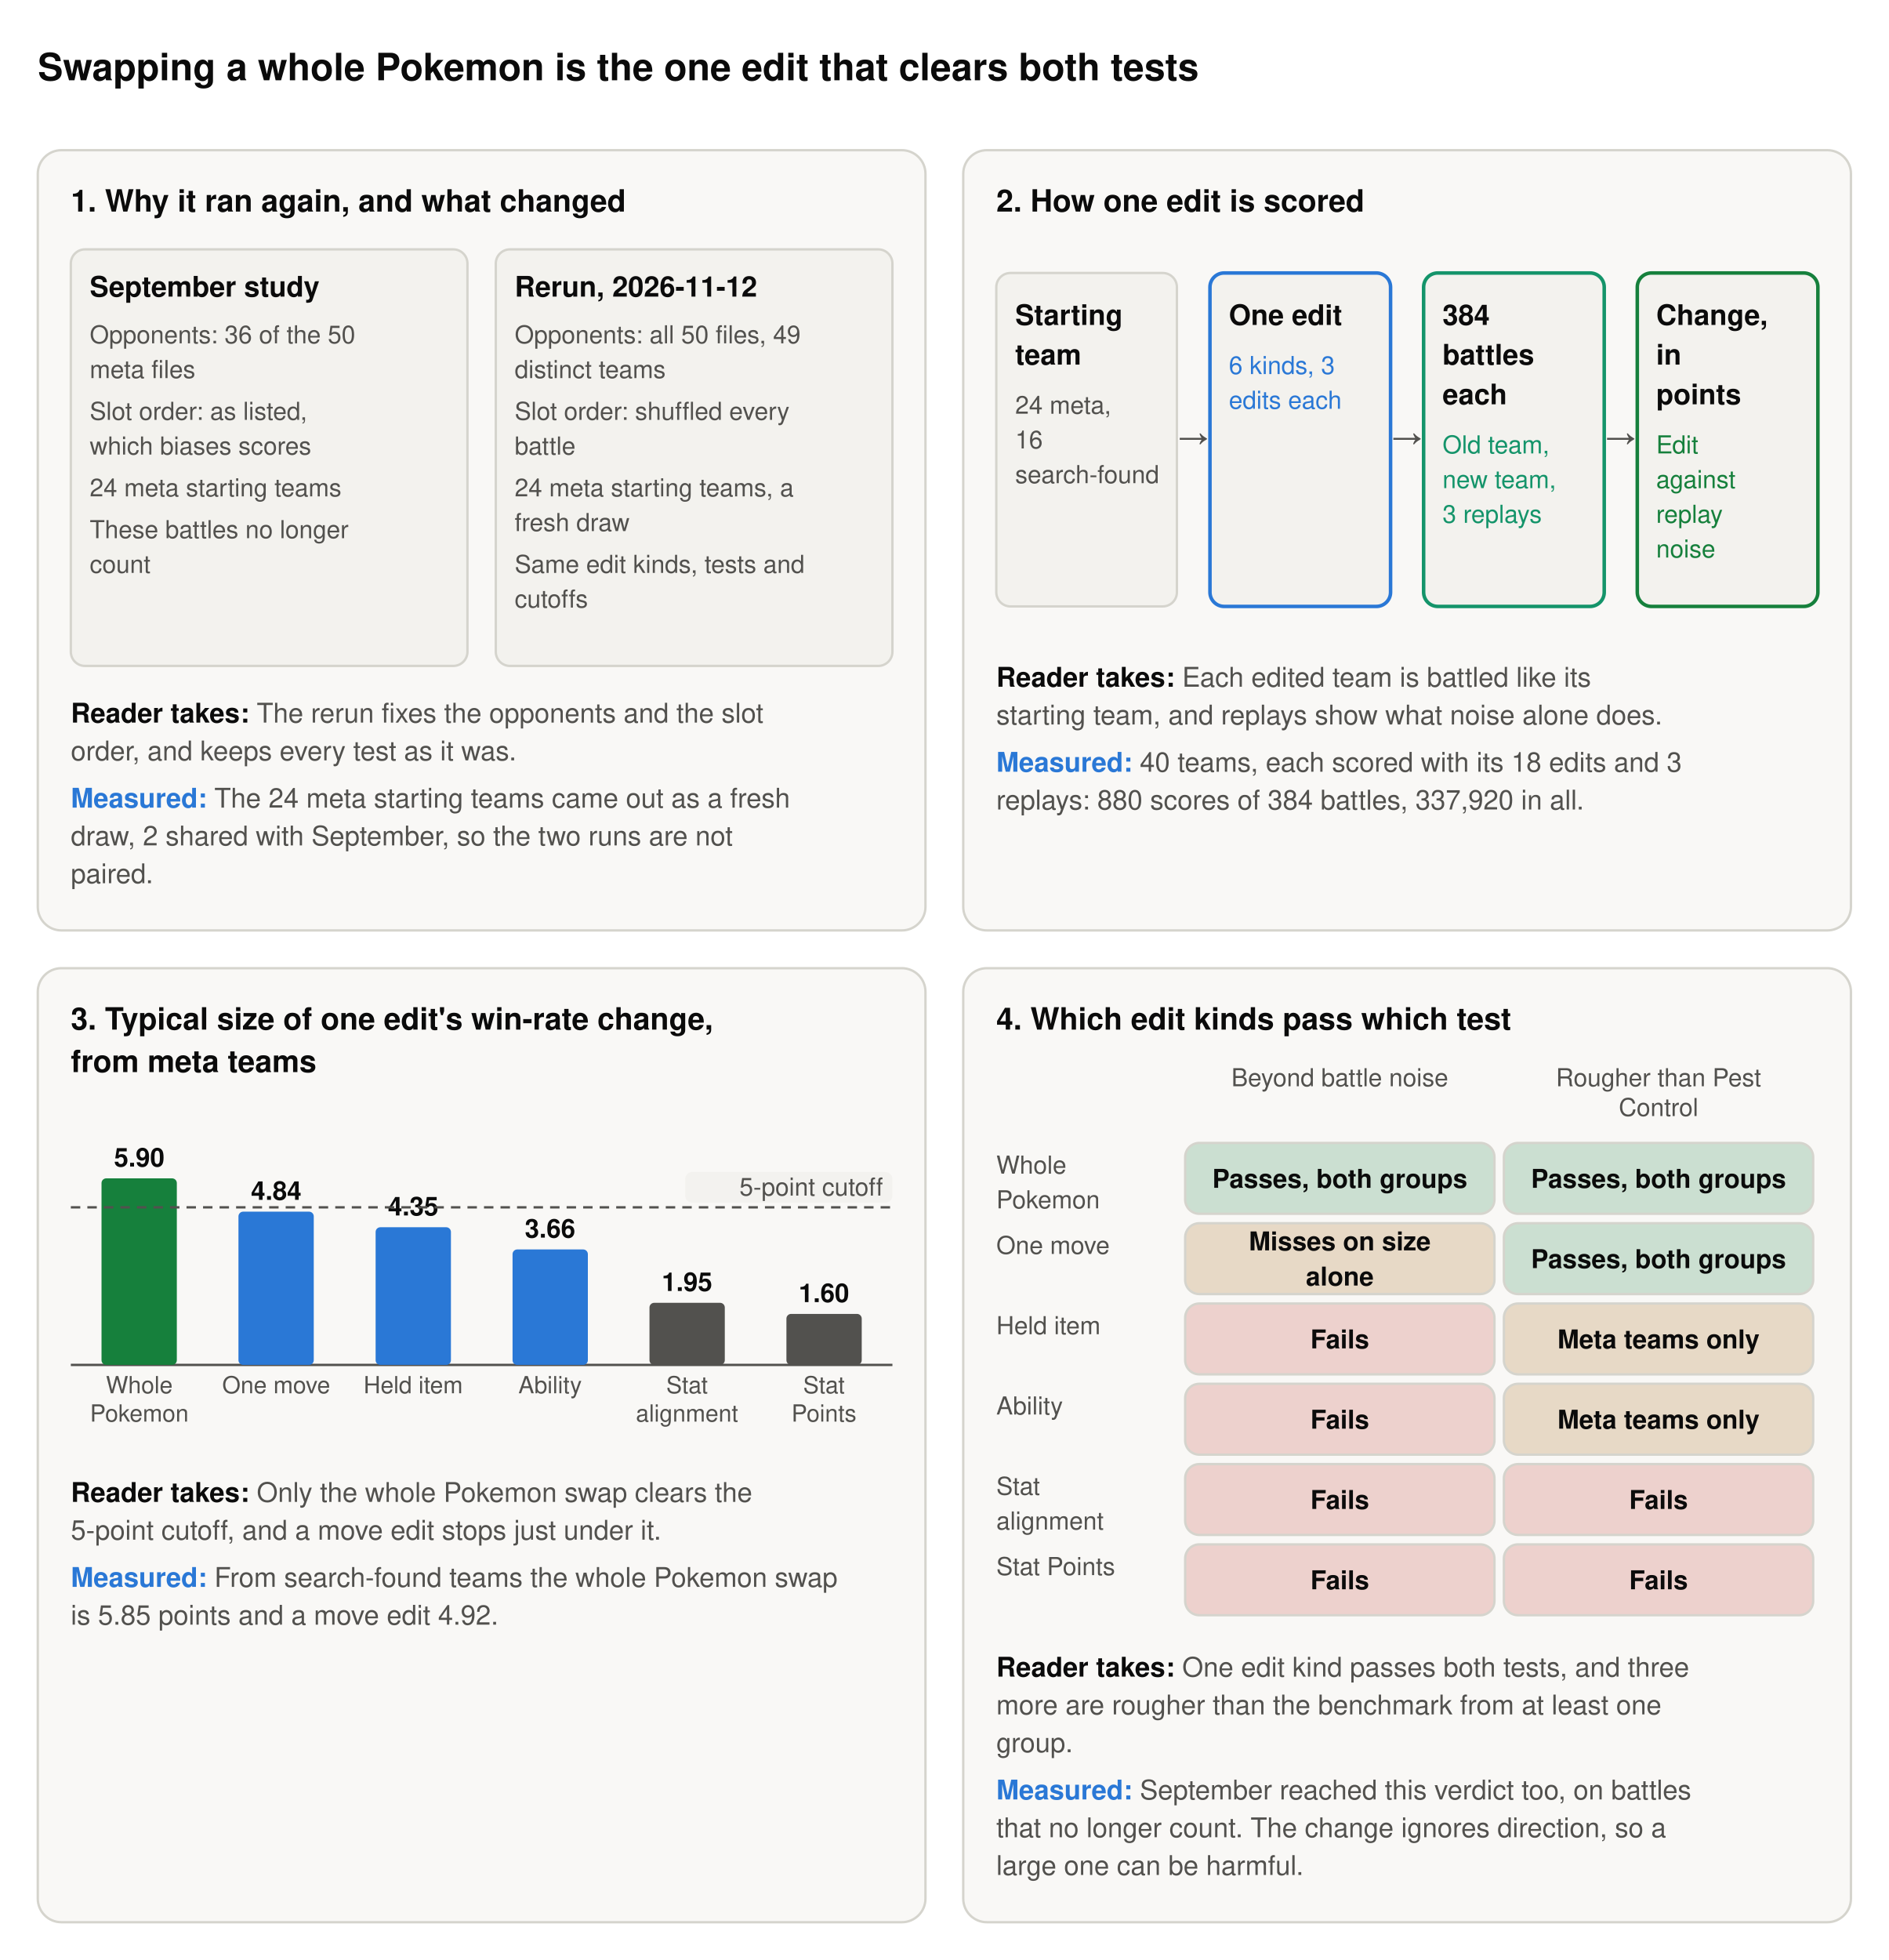
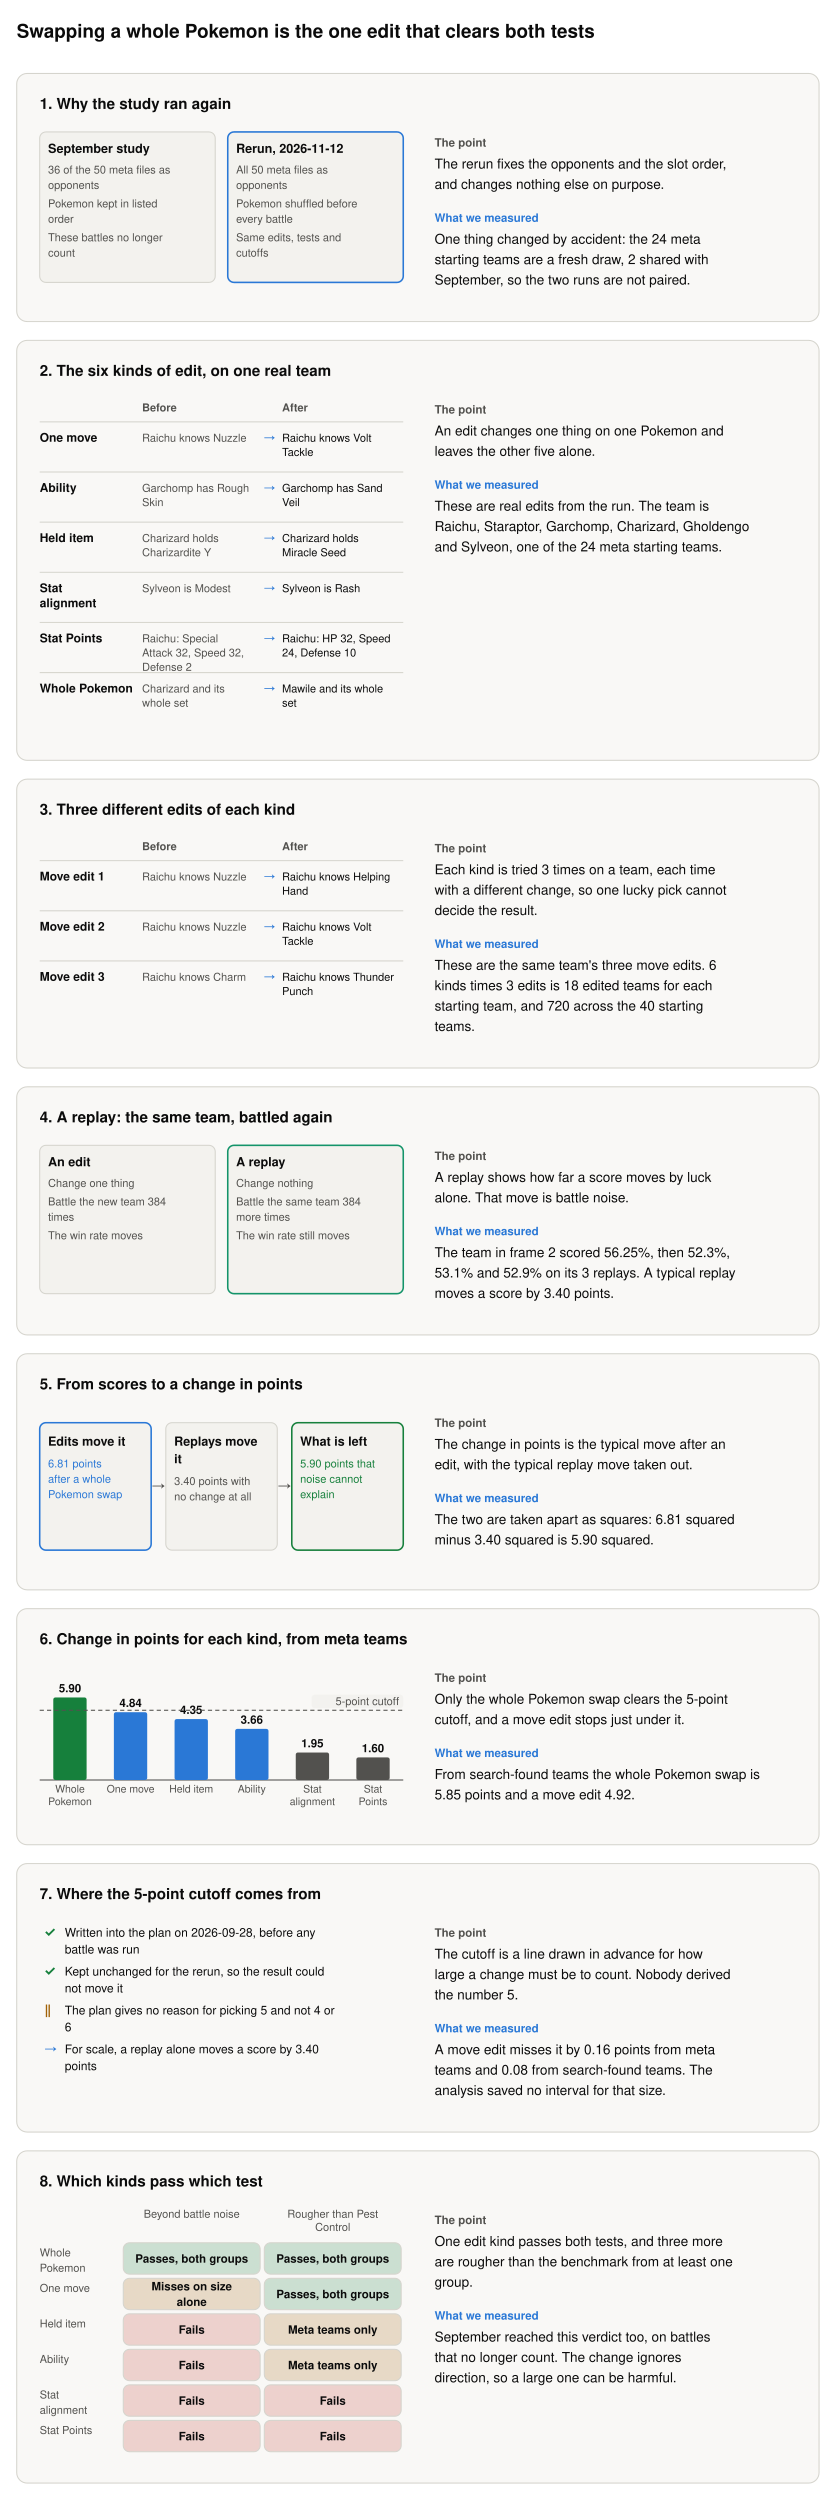
- <svg xmlns="http://www.w3.org/2000/svg" width="800" height="830" viewBox="0 0 800 830" font-family="-apple-system, BlinkMacSystemFont, &quot;Segoe UI&quot;, Helvetica, Arial, sans-serif" role="img">
-   <text x="16.0" y="34.0" font-size="16" fill="#0b0b0b" text-anchor="start" font-weight="650">Swapping a whole Pokemon is the one edit that clears both tests</text>
-   <rect x="16.0" y="63.6" width="376.0" height="330.4" rx="10" fill="#f3f2ee" fill-opacity="0.55" stroke="#d5d4cd" stroke-width="1" />
-   <text x="30.0" y="89.6" font-size="13" fill="#0b0b0b" text-anchor="start" font-weight="650">1. Why it ran again, and what changed</text>
-   <rect x="30.0" y="105.6" width="168.0" height="176.4" rx="6" fill="#f3f2ee" fill-opacity="1.0" stroke="#d5d4cd" stroke-width="1" />
-   <text x="38.0" y="125.6" font-size="12" fill="#0b0b0b" text-anchor="start" font-weight="650">September study</text>
-   <text x="38.0" y="145.4" font-size="10.5" fill="#52514e" text-anchor="start">Opponents: 36 of the 50</text>
-   <text x="38.0" y="160.1" font-size="10.5" fill="#52514e" text-anchor="start">meta files</text>
-   <text x="38.0" y="177.8" font-size="10.5" fill="#52514e" text-anchor="start">Slot order: as listed,</text>
-   <text x="38.0" y="192.5" font-size="10.5" fill="#52514e" text-anchor="start">which biases scores</text>
-   <text x="38.0" y="210.2" font-size="10.5" fill="#52514e" text-anchor="start">24 meta starting teams</text>
-   <text x="38.0" y="227.9" font-size="10.5" fill="#52514e" text-anchor="start">These battles no longer</text>
-   <text x="38.0" y="242.6" font-size="10.5" fill="#52514e" text-anchor="start">count</text>
-   <rect x="210.0" y="105.6" width="168.0" height="176.4" rx="6" fill="#f3f2ee" fill-opacity="1.0" stroke="#d5d4cd" stroke-width="1" />
-   <text x="218.0" y="125.6" font-size="12" fill="#0b0b0b" text-anchor="start" font-weight="650">Rerun, 2026-11-12</text>
-   <text x="218.0" y="145.4" font-size="10.5" fill="#52514e" text-anchor="start">Opponents: all 50 files, 49</text>
-   <text x="218.0" y="160.1" font-size="10.5" fill="#52514e" text-anchor="start">distinct teams</text>
-   <text x="218.0" y="177.8" font-size="10.5" fill="#52514e" text-anchor="start">Slot order: shuffled every</text>
-   <text x="218.0" y="192.5" font-size="10.5" fill="#52514e" text-anchor="start">battle</text>
-   <text x="218.0" y="210.2" font-size="10.5" fill="#52514e" text-anchor="start">24 meta starting teams, a</text>
-   <text x="218.0" y="224.9" font-size="10.5" fill="#52514e" text-anchor="start">fresh draw</text>
-   <text x="218.0" y="242.6" font-size="10.5" fill="#52514e" text-anchor="start">Same edit kinds, tests and</text>
-   <text x="218.0" y="257.3" font-size="10.5" fill="#52514e" text-anchor="start">cutoffs</text>
-   <text x="30" y="306.0" font-size="11.5" fill="#52514e">
-     <tspan font-weight="650" fill="#0b0b0b">Reader takes:</tspan> The rerun fixes the opponents and the slot</text>
-   <text x="30.0" y="322.0" font-size="11.5" fill="#52514e" text-anchor="start">order, and keeps every test as it was.</text>
-   <text x="30" y="342.0" font-size="11.5" fill="#52514e">
-     <tspan font-weight="650" fill="#2a78d6">Measured:</tspan> The 24 meta starting teams came out as a fresh</text>
-   <text x="30.0" y="358.0" font-size="11.5" fill="#52514e" text-anchor="start">draw, 2 shared with September, so the two runs are not</text>
-   <text x="30.0" y="374.0" font-size="11.5" fill="#52514e" text-anchor="start">paired.</text>
-   <rect x="408.0" y="63.6" width="376.0" height="330.4" rx="10" fill="#f3f2ee" fill-opacity="0.55" stroke="#d5d4cd" stroke-width="1" />
-   <text x="422.0" y="89.6" font-size="13" fill="#0b0b0b" text-anchor="start" font-weight="650">2. How one edit is scored</text>
-   <rect x="422.0" y="115.6" width="76.5" height="141.2" rx="6" fill="#f3f2ee" fill-opacity="1.0" stroke="#d5d4cd" stroke-width="1" />
-   <text x="430.0" y="137.6" font-size="12" fill="#0b0b0b" text-anchor="start" font-weight="650">Starting</text>
-   <text x="430.0" y="154.4" font-size="12" fill="#0b0b0b" text-anchor="start" font-weight="650">team</text>
-   <text x="430.0" y="175.2" font-size="10.5" fill="#52514e" text-anchor="start">24 meta,</text>
-   <text x="430.0" y="189.9" font-size="10.5" fill="#52514e" text-anchor="start">16</text>
-   <text x="430.0" y="204.6" font-size="10.5" fill="#52514e" text-anchor="start">search-found</text>
-   <text x="505.5" y="190.2" font-size="14" fill="#52514e" text-anchor="middle">→</text>
-   <rect x="512.5" y="115.6" width="76.5" height="141.2" rx="6" fill="#f3f2ee" fill-opacity="1.0" stroke="#2a78d6" stroke-width="1.5" />
-   <text x="520.5" y="137.6" font-size="12" fill="#0b0b0b" text-anchor="start" font-weight="650">One edit</text>
-   <text x="520.5" y="158.4" font-size="10.5" fill="#2a78d6" text-anchor="start">6 kinds, 3</text>
-   <text x="520.5" y="173.1" font-size="10.5" fill="#2a78d6" text-anchor="start">edits each</text>
-   <text x="596.0" y="190.2" font-size="14" fill="#52514e" text-anchor="middle">→</text>
-   <rect x="603.0" y="115.6" width="76.5" height="141.2" rx="6" fill="#f3f2ee" fill-opacity="1.0" stroke="#14946a" stroke-width="1.5" />
-   <text x="611.0" y="137.6" font-size="12" fill="#0b0b0b" text-anchor="start" font-weight="650">384</text>
-   <text x="611.0" y="154.4" font-size="12" fill="#0b0b0b" text-anchor="start" font-weight="650">battles</text>
-   <text x="611.0" y="171.2" font-size="12" fill="#0b0b0b" text-anchor="start" font-weight="650">each</text>
-   <text x="611.0" y="192.0" font-size="10.5" fill="#14946a" text-anchor="start">Old team,</text>
-   <text x="611.0" y="206.7" font-size="10.5" fill="#14946a" text-anchor="start">new team,</text>
-   <text x="611.0" y="221.4" font-size="10.5" fill="#14946a" text-anchor="start">3 replays</text>
-   <text x="686.5" y="190.2" font-size="14" fill="#52514e" text-anchor="middle">→</text>
-   <rect x="693.5" y="115.6" width="76.5" height="141.2" rx="6" fill="#f3f2ee" fill-opacity="1.0" stroke="#16803c" stroke-width="1.5" />
-   <text x="701.5" y="137.6" font-size="12" fill="#0b0b0b" text-anchor="start" font-weight="650">Change,</text>
-   <text x="701.5" y="154.4" font-size="12" fill="#0b0b0b" text-anchor="start" font-weight="650">in</text>
-   <text x="701.5" y="171.2" font-size="12" fill="#0b0b0b" text-anchor="start" font-weight="650">points</text>
-   <text x="701.5" y="192.0" font-size="10.5" fill="#16803c" text-anchor="start">Edit</text>
-   <text x="701.5" y="206.7" font-size="10.5" fill="#16803c" text-anchor="start">against</text>
-   <text x="701.5" y="221.4" font-size="10.5" fill="#16803c" text-anchor="start">replay</text>
-   <text x="701.5" y="236.1" font-size="10.5" fill="#16803c" text-anchor="start">noise</text>
-   <text x="422" y="290.8" font-size="11.5" fill="#52514e">
-     <tspan font-weight="650" fill="#0b0b0b">Reader takes:</tspan> Each edited team is battled like its</text>
-   <text x="422.0" y="306.8" font-size="11.5" fill="#52514e" text-anchor="start">starting team, and replays show what noise alone does.</text>
-   <text x="422" y="326.8" font-size="11.5" fill="#52514e">
-     <tspan font-weight="650" fill="#2a78d6">Measured:</tspan> 40 teams, each scored with its 18 edits and 3</text>
-   <text x="422.0" y="342.8" font-size="11.5" fill="#52514e" text-anchor="start">replays: 880 scores of 384 battles, 337,920 in all.</text>
-   <rect x="16.0" y="410.0" width="376.0" height="404.0" rx="10" fill="#f3f2ee" fill-opacity="0.55" stroke="#d5d4cd" stroke-width="1" />
-   <text x="30.0" y="436.0" font-size="13" fill="#0b0b0b" text-anchor="start" font-weight="650">3. Typical size of one edit's win-rate change,</text>
-   <text x="30.0" y="454.0" font-size="13" fill="#0b0b0b" text-anchor="start" font-weight="650">from meta teams</text>
-   <path d="M30 578.0H378" fill="none" stroke="#52514e" stroke-width="1" stroke-linejoin="round" />
-   <rect x="43.0" y="499.0" width="31.9" height="79.0" rx="2" fill="#16803c" fill-opacity="1.0" stroke="none" stroke-width="1" />
-   <text x="59.0" y="494.0" font-size="11" fill="#0b0b0b" text-anchor="middle" font-weight="650">5.90</text>
-   <text x="59.0" y="590.0" font-size="10" fill="#52514e" text-anchor="middle">Whole</text>
-   <text x="59.0" y="602.0" font-size="10" fill="#52514e" text-anchor="middle">Pokemon</text>
-   <rect x="101.0" y="513.1" width="31.9" height="64.9" rx="2" fill="#2a78d6" fill-opacity="1.0" stroke="none" stroke-width="1" />
-   <text x="117.0" y="508.1" font-size="11" fill="#0b0b0b" text-anchor="middle" font-weight="650">4.84</text>
-   <text x="117.0" y="590.0" font-size="10" fill="#52514e" text-anchor="middle">One move</text>
-   <rect x="159.1" y="519.7" width="31.9" height="58.3" rx="2" fill="#2a78d6" fill-opacity="1.0" stroke="none" stroke-width="1" />
-   <text x="175.0" y="514.7" font-size="11" fill="#0b0b0b" text-anchor="middle" font-weight="650">4.35</text>
-   <text x="175.0" y="590.0" font-size="10" fill="#52514e" text-anchor="middle">Held item</text>
-   <rect x="217.1" y="529.1" width="31.9" height="48.9" rx="2" fill="#2a78d6" fill-opacity="1.0" stroke="none" stroke-width="1" />
-   <text x="233.0" y="524.1" font-size="11" fill="#0b0b0b" text-anchor="middle" font-weight="650">3.66</text>
-   <text x="233.0" y="590.0" font-size="10" fill="#52514e" text-anchor="middle">Ability</text>
-   <rect x="275.1" y="551.7" width="31.9" height="26.3" rx="2" fill="#52514e" fill-opacity="1.0" stroke="none" stroke-width="1" />
-   <text x="291.0" y="546.7" font-size="11" fill="#0b0b0b" text-anchor="middle" font-weight="650">1.95</text>
-   <text x="291.0" y="590.0" font-size="10" fill="#52514e" text-anchor="middle">Stat</text>
-   <text x="291.0" y="602.0" font-size="10" fill="#52514e" text-anchor="middle">alignment</text>
-   <rect x="333.1" y="556.4" width="31.9" height="21.6" rx="2" fill="#52514e" fill-opacity="1.0" stroke="none" stroke-width="1" />
-   <text x="349.0" y="551.4" font-size="11" fill="#0b0b0b" text-anchor="middle" font-weight="650">1.60</text>
-   <text x="349.0" y="590.0" font-size="10" fill="#52514e" text-anchor="middle">Stat</text>
-   <text x="349.0" y="602.0" font-size="10" fill="#52514e" text-anchor="middle">Points</text>
-   <path d="M30 511.26H378" fill="none" stroke="#52514e" stroke-width="1" stroke-linejoin="round" stroke-dasharray="4 3" />
-   <rect x="290.2" y="496.3" width="87.8" height="13.0" rx="3" fill="#f3f2ee" fill-opacity="0.9" stroke="none" stroke-width="1" />
-   <text x="374.0" y="506.3" font-size="10.5" fill="#52514e" text-anchor="end">5-point cutoff</text>
-   <text x="30" y="636.0" font-size="11.5" fill="#52514e">
-     <tspan font-weight="650" fill="#0b0b0b">Reader takes:</tspan> Only the whole Pokemon swap clears the</text>
-   <text x="30.0" y="652.0" font-size="11.5" fill="#52514e" text-anchor="start">5-point cutoff, and a move edit stops just under it.</text>
-   <text x="30" y="672.0" font-size="11.5" fill="#52514e">
-     <tspan font-weight="650" fill="#2a78d6">Measured:</tspan> From search-found teams the whole Pokemon swap</text>
-   <text x="30.0" y="688.0" font-size="11.5" fill="#52514e" text-anchor="start">is 5.85 points and a move edit 4.92.</text>
-   <rect x="408.0" y="410.0" width="376.0" height="404.0" rx="10" fill="#f3f2ee" fill-opacity="0.55" stroke="#d5d4cd" stroke-width="1" />
-   <text x="422.0" y="436.0" font-size="13" fill="#0b0b0b" text-anchor="start" font-weight="650">4. Which edit kinds pass which test</text>
-   <text x="567.5" y="460.0" font-size="10.5" fill="#52514e" text-anchor="middle">Beyond battle noise</text>
-   <text x="702.5" y="460.0" font-size="10.5" fill="#52514e" text-anchor="middle">Rougher than Pest</text>
-   <text x="702.5" y="472.6" font-size="10.5" fill="#52514e" text-anchor="middle">Control</text>
-   <text x="422.0" y="497.0" font-size="10.5" fill="#52514e" text-anchor="start">Whole</text>
-   <text x="422.0" y="511.7" font-size="10.5" fill="#52514e" text-anchor="start">Pokemon</text>
-   <rect x="502.0" y="484.0" width="131.0" height="30.0" rx="6" fill="#16803c" fill-opacity="0.2" stroke="#d5d4cd" stroke-width="1" />
-   <text x="567.5" y="503.0" font-size="11" fill="#0b0b0b" text-anchor="middle" font-weight="650">Passes, both groups</text>
-   <rect x="637.0" y="484.0" width="131.0" height="30.0" rx="6" fill="#16803c" fill-opacity="0.2" stroke="#d5d4cd" stroke-width="1" />
-   <text x="702.5" y="503.0" font-size="11" fill="#0b0b0b" text-anchor="middle" font-weight="650">Passes, both groups</text>
-   <text x="422.0" y="531.0" font-size="10.5" fill="#52514e" text-anchor="start">One move</text>
-   <rect x="502.0" y="518.0" width="131.0" height="30.0" rx="6" fill="#a16207" fill-opacity="0.2" stroke="#d5d4cd" stroke-width="1" />
-   <text x="567.5" y="529.5" font-size="11" fill="#0b0b0b" text-anchor="middle" font-weight="650">Misses on size</text>
-   <text x="567.5" y="544.4" font-size="11" fill="#0b0b0b" text-anchor="middle" font-weight="650">alone</text>
-   <rect x="637.0" y="518.0" width="131.0" height="30.0" rx="6" fill="#16803c" fill-opacity="0.2" stroke="#d5d4cd" stroke-width="1" />
-   <text x="702.5" y="537.0" font-size="11" fill="#0b0b0b" text-anchor="middle" font-weight="650">Passes, both groups</text>
-   <text x="422.0" y="565.0" font-size="10.5" fill="#52514e" text-anchor="start">Held item</text>
-   <rect x="502.0" y="552.0" width="131.0" height="30.0" rx="6" fill="#c0392b" fill-opacity="0.2" stroke="#d5d4cd" stroke-width="1" />
-   <text x="567.5" y="571.0" font-size="11" fill="#0b0b0b" text-anchor="middle" font-weight="650">Fails</text>
-   <rect x="637.0" y="552.0" width="131.0" height="30.0" rx="6" fill="#a16207" fill-opacity="0.2" stroke="#d5d4cd" stroke-width="1" />
-   <text x="702.5" y="571.0" font-size="11" fill="#0b0b0b" text-anchor="middle" font-weight="650">Meta teams only</text>
-   <text x="422.0" y="599.0" font-size="10.5" fill="#52514e" text-anchor="start">Ability</text>
-   <rect x="502.0" y="586.0" width="131.0" height="30.0" rx="6" fill="#c0392b" fill-opacity="0.2" stroke="#d5d4cd" stroke-width="1" />
-   <text x="567.5" y="605.0" font-size="11" fill="#0b0b0b" text-anchor="middle" font-weight="650">Fails</text>
-   <rect x="637.0" y="586.0" width="131.0" height="30.0" rx="6" fill="#a16207" fill-opacity="0.2" stroke="#d5d4cd" stroke-width="1" />
-   <text x="702.5" y="605.0" font-size="11" fill="#0b0b0b" text-anchor="middle" font-weight="650">Meta teams only</text>
-   <text x="422.0" y="633.0" font-size="10.5" fill="#52514e" text-anchor="start">Stat</text>
-   <text x="422.0" y="647.7" font-size="10.5" fill="#52514e" text-anchor="start">alignment</text>
-   <rect x="502.0" y="620.0" width="131.0" height="30.0" rx="6" fill="#c0392b" fill-opacity="0.2" stroke="#d5d4cd" stroke-width="1" />
-   <text x="567.5" y="639.0" font-size="11" fill="#0b0b0b" text-anchor="middle" font-weight="650">Fails</text>
-   <rect x="637.0" y="620.0" width="131.0" height="30.0" rx="6" fill="#c0392b" fill-opacity="0.2" stroke="#d5d4cd" stroke-width="1" />
-   <text x="702.5" y="639.0" font-size="11" fill="#0b0b0b" text-anchor="middle" font-weight="650">Fails</text>
-   <text x="422.0" y="667.0" font-size="10.5" fill="#52514e" text-anchor="start">Stat Points</text>
-   <rect x="502.0" y="654.0" width="131.0" height="30.0" rx="6" fill="#c0392b" fill-opacity="0.2" stroke="#d5d4cd" stroke-width="1" />
-   <text x="567.5" y="673.0" font-size="11" fill="#0b0b0b" text-anchor="middle" font-weight="650">Fails</text>
-   <rect x="637.0" y="654.0" width="131.0" height="30.0" rx="6" fill="#c0392b" fill-opacity="0.2" stroke="#d5d4cd" stroke-width="1" />
-   <text x="702.5" y="673.0" font-size="11" fill="#0b0b0b" text-anchor="middle" font-weight="650">Fails</text>
-   <text x="422" y="710.0" font-size="11.5" fill="#52514e">
-     <tspan font-weight="650" fill="#0b0b0b">Reader takes:</tspan> One edit kind passes both tests, and three</text>
-   <text x="422.0" y="726.0" font-size="11.5" fill="#52514e" text-anchor="start">more are rougher than the benchmark from at least one</text>
-   <text x="422.0" y="742.0" font-size="11.5" fill="#52514e" text-anchor="start">group.</text>
-   <text x="422" y="762.0" font-size="11.5" fill="#52514e">
-     <tspan font-weight="650" fill="#2a78d6">Measured:</tspan> September reached this verdict too, on battles</text>
-   <text x="422.0" y="778.0" font-size="11.5" fill="#52514e" text-anchor="start">that no longer count. The change ignores direction, so a</text>
-   <text x="422.0" y="794.0" font-size="11.5" fill="#52514e" text-anchor="start">large one can be harmful.</text>
+ <svg xmlns="http://www.w3.org/2000/svg" width="800" height="2393" viewBox="0 0 800 2393" font-family="-apple-system, BlinkMacSystemFont, &quot;Segoe UI&quot;, Helvetica, Arial, sans-serif" role="img">
+   <text x="16.0" y="36.0" font-size="18" fill="#0b0b0b" text-anchor="start" font-weight="650">Swapping a whole Pokemon is the one edit that clears both tests</text>
+   <rect x="16.0" y="70.3" width="768.0" height="237.5" rx="10" fill="#f3f2ee" fill-opacity="0.55" stroke="#d5d4cd" stroke-width="1" />
+   <text x="38.0" y="104.3" font-size="14.5" fill="#0b0b0b" text-anchor="start" font-weight="650">1. Why the study ran again</text>
+   <rect x="38.0" y="126.3" width="168.0" height="144.0" rx="6" fill="#f3f2ee" fill-opacity="1.0" stroke="#d5d4cd" stroke-width="1" />
+   <text x="46.0" y="146.3" font-size="12" fill="#0b0b0b" text-anchor="start" font-weight="650">September study</text>
+   <text x="46.0" y="166.1" font-size="10.5" fill="#52514e" text-anchor="start">36 of the 50 meta files as</text>
+   <text x="46.0" y="180.8" font-size="10.5" fill="#52514e" text-anchor="start">opponents</text>
+   <text x="46.0" y="198.5" font-size="10.5" fill="#52514e" text-anchor="start">Pokemon kept in listed</text>
+   <text x="46.0" y="213.2" font-size="10.5" fill="#52514e" text-anchor="start">order</text>
+   <text x="46.0" y="230.9" font-size="10.5" fill="#52514e" text-anchor="start">These battles no longer</text>
+   <text x="46.0" y="245.6" font-size="10.5" fill="#52514e" text-anchor="start">count</text>
+   <rect x="218.0" y="126.3" width="168.0" height="144.0" rx="6" fill="#f3f2ee" fill-opacity="1.0" stroke="#2a78d6" stroke-width="1.5" />
+   <text x="226.0" y="146.3" font-size="12" fill="#0b0b0b" text-anchor="start" font-weight="650">Rerun, 2026-11-12</text>
+   <text x="226.0" y="166.1" font-size="10.5" fill="#52514e" text-anchor="start">All 50 meta files as</text>
+   <text x="226.0" y="180.8" font-size="10.5" fill="#52514e" text-anchor="start">opponents</text>
+   <text x="226.0" y="198.5" font-size="10.5" fill="#52514e" text-anchor="start">Pokemon shuffled before</text>
+   <text x="226.0" y="213.2" font-size="10.5" fill="#52514e" text-anchor="start">every battle</text>
+   <text x="226.0" y="230.9" font-size="10.5" fill="#52514e" text-anchor="start">Same edits, tests and</text>
+   <text x="226.0" y="245.6" font-size="10.5" fill="#52514e" text-anchor="start">cutoffs</text>
+   <text x="416.0" y="140.3" font-size="11" fill="#52514e" text-anchor="start" font-weight="650">The point</text>
+   <text x="416.0" y="161.3" font-size="13" fill="#0b0b0b" text-anchor="start">The rerun fixes the opponents and the slot order,</text>
+   <text x="416.0" y="180.8" font-size="13" fill="#0b0b0b" text-anchor="start">and changes nothing else on purpose.</text>
+   <text x="416.0" y="212.3" font-size="11" fill="#2a78d6" text-anchor="start" font-weight="650">What we measured</text>
+   <text x="416.0" y="233.3" font-size="13" fill="#0b0b0b" text-anchor="start">One thing changed by accident: the 24 meta</text>
+   <text x="416.0" y="252.8" font-size="13" fill="#0b0b0b" text-anchor="start">starting teams are a fresh draw, 2 shared with</text>
+   <text x="416.0" y="272.3" font-size="13" fill="#0b0b0b" text-anchor="start">September, so the two runs are not paired.</text>
+   <rect x="16.0" y="325.8" width="768.0" height="402.0" rx="10" fill="#f3f2ee" fill-opacity="0.55" stroke="#d5d4cd" stroke-width="1" />
+   <text x="38.0" y="359.8" font-size="14.5" fill="#0b0b0b" text-anchor="start" font-weight="650">2. The six kinds of edit, on one real team</text>
+   <text x="136.0" y="393.8" font-size="10.5" fill="#52514e" text-anchor="start" font-weight="650">Before</text>
+   <text x="270.0" y="393.8" font-size="10.5" fill="#52514e" text-anchor="start" font-weight="650">After</text>
+   <path d="M38 403.8H386" fill="none" stroke="#d5d4cd" stroke-width="1" stroke-linejoin="round" />
+   <text x="38.0" y="422.8" font-size="11.5" fill="#0b0b0b" text-anchor="start" font-weight="650">One move</text>
+   <text x="136.0" y="422.8" font-size="10.5" fill="#52514e" text-anchor="start">Raichu knows Nuzzle</text>
+   <text x="252.0" y="422.8" font-size="12" fill="#2a78d6" text-anchor="start" font-weight="650">→</text>
+   <text x="270.0" y="422.8" font-size="10.5" fill="#0b0b0b" text-anchor="start">Raichu knows Volt</text>
+   <text x="270.0" y="436.4" font-size="10.5" fill="#0b0b0b" text-anchor="start">Tackle</text>
+   <path d="M38 451.8H386" fill="none" stroke="#d5d4cd" stroke-width="1" stroke-linejoin="round" />
+   <text x="38.0" y="470.8" font-size="11.5" fill="#0b0b0b" text-anchor="start" font-weight="650">Ability</text>
+   <text x="136.0" y="470.8" font-size="10.5" fill="#52514e" text-anchor="start">Garchomp has Rough</text>
+   <text x="136.0" y="484.4" font-size="10.5" fill="#52514e" text-anchor="start">Skin</text>
+   <text x="252.0" y="470.8" font-size="12" fill="#2a78d6" text-anchor="start" font-weight="650">→</text>
+   <text x="270.0" y="470.8" font-size="10.5" fill="#0b0b0b" text-anchor="start">Garchomp has Sand</text>
+   <text x="270.0" y="484.4" font-size="10.5" fill="#0b0b0b" text-anchor="start">Veil</text>
+   <path d="M38 499.8H386" fill="none" stroke="#d5d4cd" stroke-width="1" stroke-linejoin="round" />
+   <text x="38.0" y="518.8" font-size="11.5" fill="#0b0b0b" text-anchor="start" font-weight="650">Held item</text>
+   <text x="136.0" y="518.8" font-size="10.5" fill="#52514e" text-anchor="start">Charizard holds</text>
+   <text x="136.0" y="532.4" font-size="10.5" fill="#52514e" text-anchor="start">Charizardite Y</text>
+   <text x="252.0" y="518.8" font-size="12" fill="#2a78d6" text-anchor="start" font-weight="650">→</text>
+   <text x="270.0" y="518.8" font-size="10.5" fill="#0b0b0b" text-anchor="start">Charizard holds</text>
+   <text x="270.0" y="532.4" font-size="10.5" fill="#0b0b0b" text-anchor="start">Miracle Seed</text>
+   <path d="M38 547.8H386" fill="none" stroke="#d5d4cd" stroke-width="1" stroke-linejoin="round" />
+   <text x="38.0" y="566.8" font-size="11.5" fill="#0b0b0b" text-anchor="start" font-weight="650">Stat</text>
+   <text x="38.0" y="581.2" font-size="11.5" fill="#0b0b0b" text-anchor="start" font-weight="650">alignment</text>
+   <text x="136.0" y="566.8" font-size="10.5" fill="#52514e" text-anchor="start">Sylveon is Modest</text>
+   <text x="252.0" y="566.8" font-size="12" fill="#2a78d6" text-anchor="start" font-weight="650">→</text>
+   <text x="270.0" y="566.8" font-size="10.5" fill="#0b0b0b" text-anchor="start">Sylveon is Rash</text>
+   <path d="M38 595.8H386" fill="none" stroke="#d5d4cd" stroke-width="1" stroke-linejoin="round" />
+   <text x="38.0" y="614.8" font-size="11.5" fill="#0b0b0b" text-anchor="start" font-weight="650">Stat Points</text>
+   <text x="136.0" y="614.8" font-size="10.5" fill="#52514e" text-anchor="start">Raichu: Special</text>
+   <text x="136.0" y="628.4" font-size="10.5" fill="#52514e" text-anchor="start">Attack 32, Speed 32,</text>
+   <text x="136.0" y="642.1" font-size="10.5" fill="#52514e" text-anchor="start">Defense 2</text>
+   <text x="252.0" y="614.8" font-size="12" fill="#2a78d6" text-anchor="start" font-weight="650">→</text>
+   <text x="270.0" y="614.8" font-size="10.5" fill="#0b0b0b" text-anchor="start">Raichu: HP 32, Speed</text>
+   <text x="270.0" y="628.4" font-size="10.5" fill="#0b0b0b" text-anchor="start">24, Defense 10</text>
+   <path d="M38 643.8H386" fill="none" stroke="#d5d4cd" stroke-width="1" stroke-linejoin="round" />
+   <text x="38.0" y="662.8" font-size="11.5" fill="#0b0b0b" text-anchor="start" font-weight="650">Whole Pokemon</text>
+   <text x="136.0" y="662.8" font-size="10.5" fill="#52514e" text-anchor="start">Charizard and its</text>
+   <text x="136.0" y="676.4" font-size="10.5" fill="#52514e" text-anchor="start">whole set</text>
+   <text x="252.0" y="662.8" font-size="12" fill="#2a78d6" text-anchor="start" font-weight="650">→</text>
+   <text x="270.0" y="662.8" font-size="10.5" fill="#0b0b0b" text-anchor="start">Mawile and its whole</text>
+   <text x="270.0" y="676.4" font-size="10.5" fill="#0b0b0b" text-anchor="start">set</text>
+   <text x="416.0" y="395.8" font-size="11" fill="#52514e" text-anchor="start" font-weight="650">The point</text>
+   <text x="416.0" y="416.8" font-size="13" fill="#0b0b0b" text-anchor="start">An edit changes one thing on one Pokemon and</text>
+   <text x="416.0" y="436.3" font-size="13" fill="#0b0b0b" text-anchor="start">leaves the other five alone.</text>
+   <text x="416.0" y="467.8" font-size="11" fill="#2a78d6" text-anchor="start" font-weight="650">What we measured</text>
+   <text x="416.0" y="488.8" font-size="13" fill="#0b0b0b" text-anchor="start">These are real edits from the run. The team is</text>
+   <text x="416.0" y="508.3" font-size="13" fill="#0b0b0b" text-anchor="start">Raichu, Staraptor, Garchomp, Charizard, Gholdengo</text>
+   <text x="416.0" y="527.8" font-size="13" fill="#0b0b0b" text-anchor="start">and Sylveon, one of the 24 meta starting teams.</text>
+   <rect x="16.0" y="745.8" width="768.0" height="276.5" rx="10" fill="#f3f2ee" fill-opacity="0.55" stroke="#d5d4cd" stroke-width="1" />
+   <text x="38.0" y="779.8" font-size="14.5" fill="#0b0b0b" text-anchor="start" font-weight="650">3. Three different edits of each kind</text>
+   <text x="136.0" y="813.8" font-size="10.5" fill="#52514e" text-anchor="start" font-weight="650">Before</text>
+   <text x="270.0" y="813.8" font-size="10.5" fill="#52514e" text-anchor="start" font-weight="650">After</text>
+   <path d="M38 823.8H386" fill="none" stroke="#d5d4cd" stroke-width="1" stroke-linejoin="round" />
+   <text x="38.0" y="842.8" font-size="11.5" fill="#0b0b0b" text-anchor="start" font-weight="650">Move edit 1</text>
+   <text x="136.0" y="842.8" font-size="10.5" fill="#52514e" text-anchor="start">Raichu knows Nuzzle</text>
+   <text x="252.0" y="842.8" font-size="12" fill="#2a78d6" text-anchor="start" font-weight="650">→</text>
+   <text x="270.0" y="842.8" font-size="10.5" fill="#0b0b0b" text-anchor="start">Raichu knows Helping</text>
+   <text x="270.0" y="856.4" font-size="10.5" fill="#0b0b0b" text-anchor="start">Hand</text>
+   <path d="M38 871.8H386" fill="none" stroke="#d5d4cd" stroke-width="1" stroke-linejoin="round" />
+   <text x="38.0" y="890.8" font-size="11.5" fill="#0b0b0b" text-anchor="start" font-weight="650">Move edit 2</text>
+   <text x="136.0" y="890.8" font-size="10.5" fill="#52514e" text-anchor="start">Raichu knows Nuzzle</text>
+   <text x="252.0" y="890.8" font-size="12" fill="#2a78d6" text-anchor="start" font-weight="650">→</text>
+   <text x="270.0" y="890.8" font-size="10.5" fill="#0b0b0b" text-anchor="start">Raichu knows Volt</text>
+   <text x="270.0" y="904.4" font-size="10.5" fill="#0b0b0b" text-anchor="start">Tackle</text>
+   <path d="M38 919.8H386" fill="none" stroke="#d5d4cd" stroke-width="1" stroke-linejoin="round" />
+   <text x="38.0" y="938.8" font-size="11.5" fill="#0b0b0b" text-anchor="start" font-weight="650">Move edit 3</text>
+   <text x="136.0" y="938.8" font-size="10.5" fill="#52514e" text-anchor="start">Raichu knows Charm</text>
+   <text x="252.0" y="938.8" font-size="12" fill="#2a78d6" text-anchor="start" font-weight="650">→</text>
+   <text x="270.0" y="938.8" font-size="10.5" fill="#0b0b0b" text-anchor="start">Raichu knows Thunder</text>
+   <text x="270.0" y="952.4" font-size="10.5" fill="#0b0b0b" text-anchor="start">Punch</text>
+   <text x="416.0" y="815.8" font-size="11" fill="#52514e" text-anchor="start" font-weight="650">The point</text>
+   <text x="416.0" y="836.8" font-size="13" fill="#0b0b0b" text-anchor="start">Each kind is tried 3 times on a team, each time</text>
+   <text x="416.0" y="856.3" font-size="13" fill="#0b0b0b" text-anchor="start">with a different change, so one lucky pick cannot</text>
+   <text x="416.0" y="875.8" font-size="13" fill="#0b0b0b" text-anchor="start">decide the result.</text>
+   <text x="416.0" y="907.3" font-size="11" fill="#2a78d6" text-anchor="start" font-weight="650">What we measured</text>
+   <text x="416.0" y="928.3" font-size="13" fill="#0b0b0b" text-anchor="start">These are the same team's three move edits. 6</text>
+   <text x="416.0" y="947.8" font-size="13" fill="#0b0b0b" text-anchor="start">kinds times 3 edits is 18 edited teams for each</text>
+   <text x="416.0" y="967.3" font-size="13" fill="#0b0b0b" text-anchor="start">starting team, and 720 across the 40 starting</text>
+   <text x="416.0" y="986.8" font-size="13" fill="#0b0b0b" text-anchor="start">teams.</text>
+   <rect x="16.0" y="1040.3" width="768.0" height="237.5" rx="10" fill="#f3f2ee" fill-opacity="0.55" stroke="#d5d4cd" stroke-width="1" />
+   <text x="38.0" y="1074.3" font-size="14.5" fill="#0b0b0b" text-anchor="start" font-weight="650">4. A replay: the same team, battled again</text>
+   <rect x="38.0" y="1096.3" width="168.0" height="142.0" rx="6" fill="#f3f2ee" fill-opacity="1.0" stroke="#d5d4cd" stroke-width="1" />
+   <text x="46.0" y="1116.3" font-size="12" fill="#0b0b0b" text-anchor="start" font-weight="650">An edit</text>
+   <text x="46.0" y="1136.1" font-size="10.5" fill="#52514e" text-anchor="start">Change one thing</text>
+   <text x="46.0" y="1153.8" font-size="10.5" fill="#52514e" text-anchor="start">Battle the new team 384</text>
+   <text x="46.0" y="1168.5" font-size="10.5" fill="#52514e" text-anchor="start">times</text>
+   <text x="46.0" y="1186.2" font-size="10.5" fill="#52514e" text-anchor="start">The win rate moves</text>
+   <rect x="218.0" y="1096.3" width="168.0" height="142.0" rx="6" fill="#f3f2ee" fill-opacity="1.0" stroke="#14946a" stroke-width="1.5" />
+   <text x="226.0" y="1116.3" font-size="12" fill="#0b0b0b" text-anchor="start" font-weight="650">A replay</text>
+   <text x="226.0" y="1136.1" font-size="10.5" fill="#52514e" text-anchor="start">Change nothing</text>
+   <text x="226.0" y="1153.8" font-size="10.5" fill="#52514e" text-anchor="start">Battle the same team 384</text>
+   <text x="226.0" y="1168.5" font-size="10.5" fill="#52514e" text-anchor="start">more times</text>
+   <text x="226.0" y="1186.2" font-size="10.5" fill="#52514e" text-anchor="start">The win rate still moves</text>
+   <text x="416.0" y="1110.3" font-size="11" fill="#52514e" text-anchor="start" font-weight="650">The point</text>
+   <text x="416.0" y="1131.3" font-size="13" fill="#0b0b0b" text-anchor="start">A replay shows how far a score moves by luck</text>
+   <text x="416.0" y="1150.8" font-size="13" fill="#0b0b0b" text-anchor="start">alone. That move is battle noise.</text>
+   <text x="416.0" y="1182.3" font-size="11" fill="#2a78d6" text-anchor="start" font-weight="650">What we measured</text>
+   <text x="416.0" y="1203.3" font-size="13" fill="#0b0b0b" text-anchor="start">The team in frame 2 scored 56.25%, then 52.3%,</text>
+   <text x="416.0" y="1222.8" font-size="13" fill="#0b0b0b" text-anchor="start">53.1% and 52.9% on its 3 replays. A typical replay</text>
+   <text x="416.0" y="1242.3" font-size="13" fill="#0b0b0b" text-anchor="start">moves a score by 3.40 points.</text>
+   <rect x="16.0" y="1295.8" width="768.0" height="226.0" rx="10" fill="#f3f2ee" fill-opacity="0.55" stroke="#d5d4cd" stroke-width="1" />
+   <text x="38.0" y="1329.8" font-size="14.5" fill="#0b0b0b" text-anchor="start" font-weight="650">5. From scores to a change in points</text>
+   <rect x="38.0" y="1361.8" width="106.7" height="122.0" rx="6" fill="#f3f2ee" fill-opacity="1.0" stroke="#2a78d6" stroke-width="1.5" />
+   <text x="46.0" y="1383.8" font-size="12" fill="#0b0b0b" text-anchor="start" font-weight="650">Edits move it</text>
+   <text x="46.0" y="1404.6" font-size="10.5" fill="#2a78d6" text-anchor="start">6.81 points</text>
+   <text x="46.0" y="1419.3" font-size="10.5" fill="#2a78d6" text-anchor="start">after a whole</text>
+   <text x="46.0" y="1434.0" font-size="10.5" fill="#2a78d6" text-anchor="start">Pokemon swap</text>
+   <text x="151.7" y="1426.8" font-size="14" fill="#52514e" text-anchor="middle">→</text>
+   <rect x="158.7" y="1361.8" width="106.7" height="122.0" rx="6" fill="#f3f2ee" fill-opacity="1.0" stroke="#d5d4cd" stroke-width="1" />
+   <text x="166.7" y="1383.8" font-size="12" fill="#0b0b0b" text-anchor="start" font-weight="650">Replays move</text>
+   <text x="166.7" y="1400.6" font-size="12" fill="#0b0b0b" text-anchor="start" font-weight="650">it</text>
+   <text x="166.7" y="1421.4" font-size="10.5" fill="#52514e" text-anchor="start">3.40 points with</text>
+   <text x="166.7" y="1436.1" font-size="10.5" fill="#52514e" text-anchor="start">no change at all</text>
+   <text x="272.3" y="1426.8" font-size="14" fill="#52514e" text-anchor="middle">→</text>
+   <rect x="279.3" y="1361.8" width="106.7" height="122.0" rx="6" fill="#f3f2ee" fill-opacity="1.0" stroke="#16803c" stroke-width="1.5" />
+   <text x="287.3" y="1383.8" font-size="12" fill="#0b0b0b" text-anchor="start" font-weight="650">What is left</text>
+   <text x="287.3" y="1404.6" font-size="10.5" fill="#16803c" text-anchor="start">5.90 points that</text>
+   <text x="287.3" y="1419.3" font-size="10.5" fill="#16803c" text-anchor="start">noise cannot</text>
+   <text x="287.3" y="1434.0" font-size="10.5" fill="#16803c" text-anchor="start">explain</text>
+   <text x="416.0" y="1365.8" font-size="11" fill="#52514e" text-anchor="start" font-weight="650">The point</text>
+   <text x="416.0" y="1386.8" font-size="13" fill="#0b0b0b" text-anchor="start">The change in points is the typical move after an</text>
+   <text x="416.0" y="1406.3" font-size="13" fill="#0b0b0b" text-anchor="start">edit, with the typical replay move taken out.</text>
+   <text x="416.0" y="1437.8" font-size="11" fill="#2a78d6" text-anchor="start" font-weight="650">What we measured</text>
+   <text x="416.0" y="1458.8" font-size="13" fill="#0b0b0b" text-anchor="start">The two are taken apart as squares: 6.81 squared</text>
+   <text x="416.0" y="1478.3" font-size="13" fill="#0b0b0b" text-anchor="start">minus 3.40 squared is 5.90 squared.</text>
+   <rect x="16.0" y="1539.8" width="768.0" height="226.0" rx="10" fill="#f3f2ee" fill-opacity="0.55" stroke="#d5d4cd" stroke-width="1" />
+   <text x="38.0" y="1573.8" font-size="14.5" fill="#0b0b0b" text-anchor="start" font-weight="650">6. Change in points for each kind, from meta teams</text>
+   <path d="M38 1703.8H386" fill="none" stroke="#52514e" stroke-width="1" stroke-linejoin="round" />
+   <rect x="51.0" y="1624.8" width="31.9" height="79.0" rx="2" fill="#16803c" fill-opacity="1.0" stroke="none" stroke-width="1" />
+   <text x="67.0" y="1619.8" font-size="11" fill="#0b0b0b" text-anchor="middle" font-weight="650">5.90</text>
+   <text x="67.0" y="1715.8" font-size="10" fill="#52514e" text-anchor="middle">Whole</text>
+   <text x="67.0" y="1727.8" font-size="10" fill="#52514e" text-anchor="middle">Pokemon</text>
+   <rect x="109.0" y="1638.9" width="31.9" height="64.9" rx="2" fill="#2a78d6" fill-opacity="1.0" stroke="none" stroke-width="1" />
+   <text x="125.0" y="1633.9" font-size="11" fill="#0b0b0b" text-anchor="middle" font-weight="650">4.84</text>
+   <text x="125.0" y="1715.8" font-size="10" fill="#52514e" text-anchor="middle">One move</text>
+   <rect x="167.1" y="1645.5" width="31.9" height="58.3" rx="2" fill="#2a78d6" fill-opacity="1.0" stroke="none" stroke-width="1" />
+   <text x="183.0" y="1640.5" font-size="11" fill="#0b0b0b" text-anchor="middle" font-weight="650">4.35</text>
+   <text x="183.0" y="1715.8" font-size="10" fill="#52514e" text-anchor="middle">Held item</text>
+   <rect x="225.1" y="1654.9" width="31.9" height="48.9" rx="2" fill="#2a78d6" fill-opacity="1.0" stroke="none" stroke-width="1" />
+   <text x="241.0" y="1649.9" font-size="11" fill="#0b0b0b" text-anchor="middle" font-weight="650">3.66</text>
+   <text x="241.0" y="1715.8" font-size="10" fill="#52514e" text-anchor="middle">Ability</text>
+   <rect x="283.1" y="1677.5" width="31.9" height="26.3" rx="2" fill="#52514e" fill-opacity="1.0" stroke="none" stroke-width="1" />
+   <text x="299.0" y="1672.5" font-size="11" fill="#0b0b0b" text-anchor="middle" font-weight="650">1.95</text>
+   <text x="299.0" y="1715.8" font-size="10" fill="#52514e" text-anchor="middle">Stat</text>
+   <text x="299.0" y="1727.8" font-size="10" fill="#52514e" text-anchor="middle">alignment</text>
+   <rect x="341.1" y="1682.2" width="31.9" height="21.6" rx="2" fill="#52514e" fill-opacity="1.0" stroke="none" stroke-width="1" />
+   <text x="357.0" y="1677.2" font-size="11" fill="#0b0b0b" text-anchor="middle" font-weight="650">1.60</text>
+   <text x="357.0" y="1715.8" font-size="10" fill="#52514e" text-anchor="middle">Stat</text>
+   <text x="357.0" y="1727.8" font-size="10" fill="#52514e" text-anchor="middle">Points</text>
+   <path d="M38 1637.06H386" fill="none" stroke="#52514e" stroke-width="1" stroke-linejoin="round" stroke-dasharray="4 3" />
+   <rect x="298.2" y="1622.1" width="87.8" height="13.0" rx="3" fill="#f3f2ee" fill-opacity="0.9" stroke="none" stroke-width="1" />
+   <text x="382.0" y="1632.1" font-size="10.5" fill="#52514e" text-anchor="end">5-point cutoff</text>
+   <text x="416.0" y="1609.8" font-size="11" fill="#52514e" text-anchor="start" font-weight="650">The point</text>
+   <text x="416.0" y="1630.8" font-size="13" fill="#0b0b0b" text-anchor="start">Only the whole Pokemon swap clears the 5-point</text>
+   <text x="416.0" y="1650.3" font-size="13" fill="#0b0b0b" text-anchor="start">cutoff, and a move edit stops just under it.</text>
+   <text x="416.0" y="1681.8" font-size="11" fill="#2a78d6" text-anchor="start" font-weight="650">What we measured</text>
+   <text x="416.0" y="1702.8" font-size="13" fill="#0b0b0b" text-anchor="start">From search-found teams the whole Pokemon swap is</text>
+   <text x="416.0" y="1722.3" font-size="13" fill="#0b0b0b" text-anchor="start">5.85 points and a move edit 4.92.</text>
+   <rect x="16.0" y="1783.8" width="768.0" height="257.0" rx="10" fill="#f3f2ee" fill-opacity="0.55" stroke="#d5d4cd" stroke-width="1" />
+   <text x="38.0" y="1817.8" font-size="14.5" fill="#0b0b0b" text-anchor="start" font-weight="650">7. Where the 5-point cutoff comes from</text>
+   <text x="42.0" y="1853.8" font-size="13" fill="#16803c" text-anchor="start" font-weight="650">✓</text>
+   <text x="62.0" y="1853.8" font-size="11.5" fill="#0b0b0b" text-anchor="start">Written into the plan on 2026-09-28, before any</text>
+   <text x="62.0" y="1869.9" font-size="11.5" fill="#0b0b0b" text-anchor="start">battle was run</text>
+   <text x="42.0" y="1891.0" font-size="13" fill="#16803c" text-anchor="start" font-weight="650">✓</text>
+   <text x="62.0" y="1891.0" font-size="11.5" fill="#0b0b0b" text-anchor="start">Kept unchanged for the rerun, so the result could</text>
+   <text x="62.0" y="1907.1" font-size="11.5" fill="#0b0b0b" text-anchor="start">not move it</text>
+   <text x="42.0" y="1928.2" font-size="13" fill="#a16207" text-anchor="start" font-weight="650">‖</text>
+   <text x="62.0" y="1928.2" font-size="11.5" fill="#0b0b0b" text-anchor="start">The plan gives no reason for picking 5 and not 4 or</text>
+   <text x="62.0" y="1944.3" font-size="11.5" fill="#0b0b0b" text-anchor="start">6</text>
+   <text x="42.0" y="1965.4" font-size="13" fill="#2a78d6" text-anchor="start" font-weight="650">→</text>
+   <text x="62.0" y="1965.4" font-size="11.5" fill="#0b0b0b" text-anchor="start">For scale, a replay alone moves a score by 3.40</text>
+   <text x="62.0" y="1981.5" font-size="11.5" fill="#0b0b0b" text-anchor="start">points</text>
+   <text x="416.0" y="1853.8" font-size="11" fill="#52514e" text-anchor="start" font-weight="650">The point</text>
+   <text x="416.0" y="1874.8" font-size="13" fill="#0b0b0b" text-anchor="start">The cutoff is a line drawn in advance for how</text>
+   <text x="416.0" y="1894.3" font-size="13" fill="#0b0b0b" text-anchor="start">large a change must be to count. Nobody derived</text>
+   <text x="416.0" y="1913.8" font-size="13" fill="#0b0b0b" text-anchor="start">the number 5.</text>
+   <text x="416.0" y="1945.3" font-size="11" fill="#2a78d6" text-anchor="start" font-weight="650">What we measured</text>
+   <text x="416.0" y="1966.3" font-size="13" fill="#0b0b0b" text-anchor="start">A move edit misses it by 0.16 points from meta</text>
+   <text x="416.0" y="1985.8" font-size="13" fill="#0b0b0b" text-anchor="start">teams and 0.08 from search-found teams. The</text>
+   <text x="416.0" y="2005.3" font-size="13" fill="#0b0b0b" text-anchor="start">analysis saved no interval for that size.</text>
+   <rect x="16.0" y="2058.8" width="768.0" height="318.0" rx="10" fill="#f3f2ee" fill-opacity="0.55" stroke="#d5d4cd" stroke-width="1" />
+   <text x="38.0" y="2092.8" font-size="14.5" fill="#0b0b0b" text-anchor="start" font-weight="650">8. Which kinds pass which test</text>
+   <text x="183.5" y="2122.8" font-size="10.5" fill="#52514e" text-anchor="middle">Beyond battle noise</text>
+   <text x="318.5" y="2122.8" font-size="10.5" fill="#52514e" text-anchor="middle">Rougher than Pest</text>
+   <text x="318.5" y="2135.4" font-size="10.5" fill="#52514e" text-anchor="middle">Control</text>
+   <text x="38.0" y="2159.8" font-size="10.5" fill="#52514e" text-anchor="start">Whole</text>
+   <text x="38.0" y="2174.5" font-size="10.5" fill="#52514e" text-anchor="start">Pokemon</text>
+   <rect x="118.0" y="2146.8" width="131.0" height="30.0" rx="6" fill="#16803c" fill-opacity="0.2" stroke="#d5d4cd" stroke-width="1" />
+   <text x="183.5" y="2165.8" font-size="11" fill="#0b0b0b" text-anchor="middle" font-weight="650">Passes, both groups</text>
+   <rect x="253.0" y="2146.8" width="131.0" height="30.0" rx="6" fill="#16803c" fill-opacity="0.2" stroke="#d5d4cd" stroke-width="1" />
+   <text x="318.5" y="2165.8" font-size="11" fill="#0b0b0b" text-anchor="middle" font-weight="650">Passes, both groups</text>
+   <text x="38.0" y="2193.8" font-size="10.5" fill="#52514e" text-anchor="start">One move</text>
+   <rect x="118.0" y="2180.8" width="131.0" height="30.0" rx="6" fill="#a16207" fill-opacity="0.2" stroke="#d5d4cd" stroke-width="1" />
+   <text x="183.5" y="2192.3" font-size="11" fill="#0b0b0b" text-anchor="middle" font-weight="650">Misses on size</text>
+   <text x="183.5" y="2207.2" font-size="11" fill="#0b0b0b" text-anchor="middle" font-weight="650">alone</text>
+   <rect x="253.0" y="2180.8" width="131.0" height="30.0" rx="6" fill="#16803c" fill-opacity="0.2" stroke="#d5d4cd" stroke-width="1" />
+   <text x="318.5" y="2199.8" font-size="11" fill="#0b0b0b" text-anchor="middle" font-weight="650">Passes, both groups</text>
+   <text x="38.0" y="2227.8" font-size="10.5" fill="#52514e" text-anchor="start">Held item</text>
+   <rect x="118.0" y="2214.8" width="131.0" height="30.0" rx="6" fill="#c0392b" fill-opacity="0.2" stroke="#d5d4cd" stroke-width="1" />
+   <text x="183.5" y="2233.8" font-size="11" fill="#0b0b0b" text-anchor="middle" font-weight="650">Fails</text>
+   <rect x="253.0" y="2214.8" width="131.0" height="30.0" rx="6" fill="#a16207" fill-opacity="0.2" stroke="#d5d4cd" stroke-width="1" />
+   <text x="318.5" y="2233.8" font-size="11" fill="#0b0b0b" text-anchor="middle" font-weight="650">Meta teams only</text>
+   <text x="38.0" y="2261.8" font-size="10.5" fill="#52514e" text-anchor="start">Ability</text>
+   <rect x="118.0" y="2248.8" width="131.0" height="30.0" rx="6" fill="#c0392b" fill-opacity="0.2" stroke="#d5d4cd" stroke-width="1" />
+   <text x="183.5" y="2267.8" font-size="11" fill="#0b0b0b" text-anchor="middle" font-weight="650">Fails</text>
+   <rect x="253.0" y="2248.8" width="131.0" height="30.0" rx="6" fill="#a16207" fill-opacity="0.2" stroke="#d5d4cd" stroke-width="1" />
+   <text x="318.5" y="2267.8" font-size="11" fill="#0b0b0b" text-anchor="middle" font-weight="650">Meta teams only</text>
+   <text x="38.0" y="2295.8" font-size="10.5" fill="#52514e" text-anchor="start">Stat</text>
+   <text x="38.0" y="2310.5" font-size="10.5" fill="#52514e" text-anchor="start">alignment</text>
+   <rect x="118.0" y="2282.8" width="131.0" height="30.0" rx="6" fill="#c0392b" fill-opacity="0.2" stroke="#d5d4cd" stroke-width="1" />
+   <text x="183.5" y="2301.8" font-size="11" fill="#0b0b0b" text-anchor="middle" font-weight="650">Fails</text>
+   <rect x="253.0" y="2282.8" width="131.0" height="30.0" rx="6" fill="#c0392b" fill-opacity="0.2" stroke="#d5d4cd" stroke-width="1" />
+   <text x="318.5" y="2301.8" font-size="11" fill="#0b0b0b" text-anchor="middle" font-weight="650">Fails</text>
+   <text x="38.0" y="2329.8" font-size="10.5" fill="#52514e" text-anchor="start">Stat Points</text>
+   <rect x="118.0" y="2316.8" width="131.0" height="30.0" rx="6" fill="#c0392b" fill-opacity="0.2" stroke="#d5d4cd" stroke-width="1" />
+   <text x="183.5" y="2335.8" font-size="11" fill="#0b0b0b" text-anchor="middle" font-weight="650">Fails</text>
+   <rect x="253.0" y="2316.8" width="131.0" height="30.0" rx="6" fill="#c0392b" fill-opacity="0.2" stroke="#d5d4cd" stroke-width="1" />
+   <text x="318.5" y="2335.8" font-size="11" fill="#0b0b0b" text-anchor="middle" font-weight="650">Fails</text>
+   <text x="416.0" y="2128.8" font-size="11" fill="#52514e" text-anchor="start" font-weight="650">The point</text>
+   <text x="416.0" y="2149.8" font-size="13" fill="#0b0b0b" text-anchor="start">One edit kind passes both tests, and three more</text>
+   <text x="416.0" y="2169.3" font-size="13" fill="#0b0b0b" text-anchor="start">are rougher than the benchmark from at least one</text>
+   <text x="416.0" y="2188.8" font-size="13" fill="#0b0b0b" text-anchor="start">group.</text>
+   <text x="416.0" y="2220.3" font-size="11" fill="#2a78d6" text-anchor="start" font-weight="650">What we measured</text>
+   <text x="416.0" y="2241.3" font-size="13" fill="#0b0b0b" text-anchor="start">September reached this verdict too, on battles</text>
+   <text x="416.0" y="2260.8" font-size="13" fill="#0b0b0b" text-anchor="start">that no longer count. The change ignores</text>
+   <text x="416.0" y="2280.3" font-size="13" fill="#0b0b0b" text-anchor="start">direction, so a large one can be harmful.</text>
</svg>
